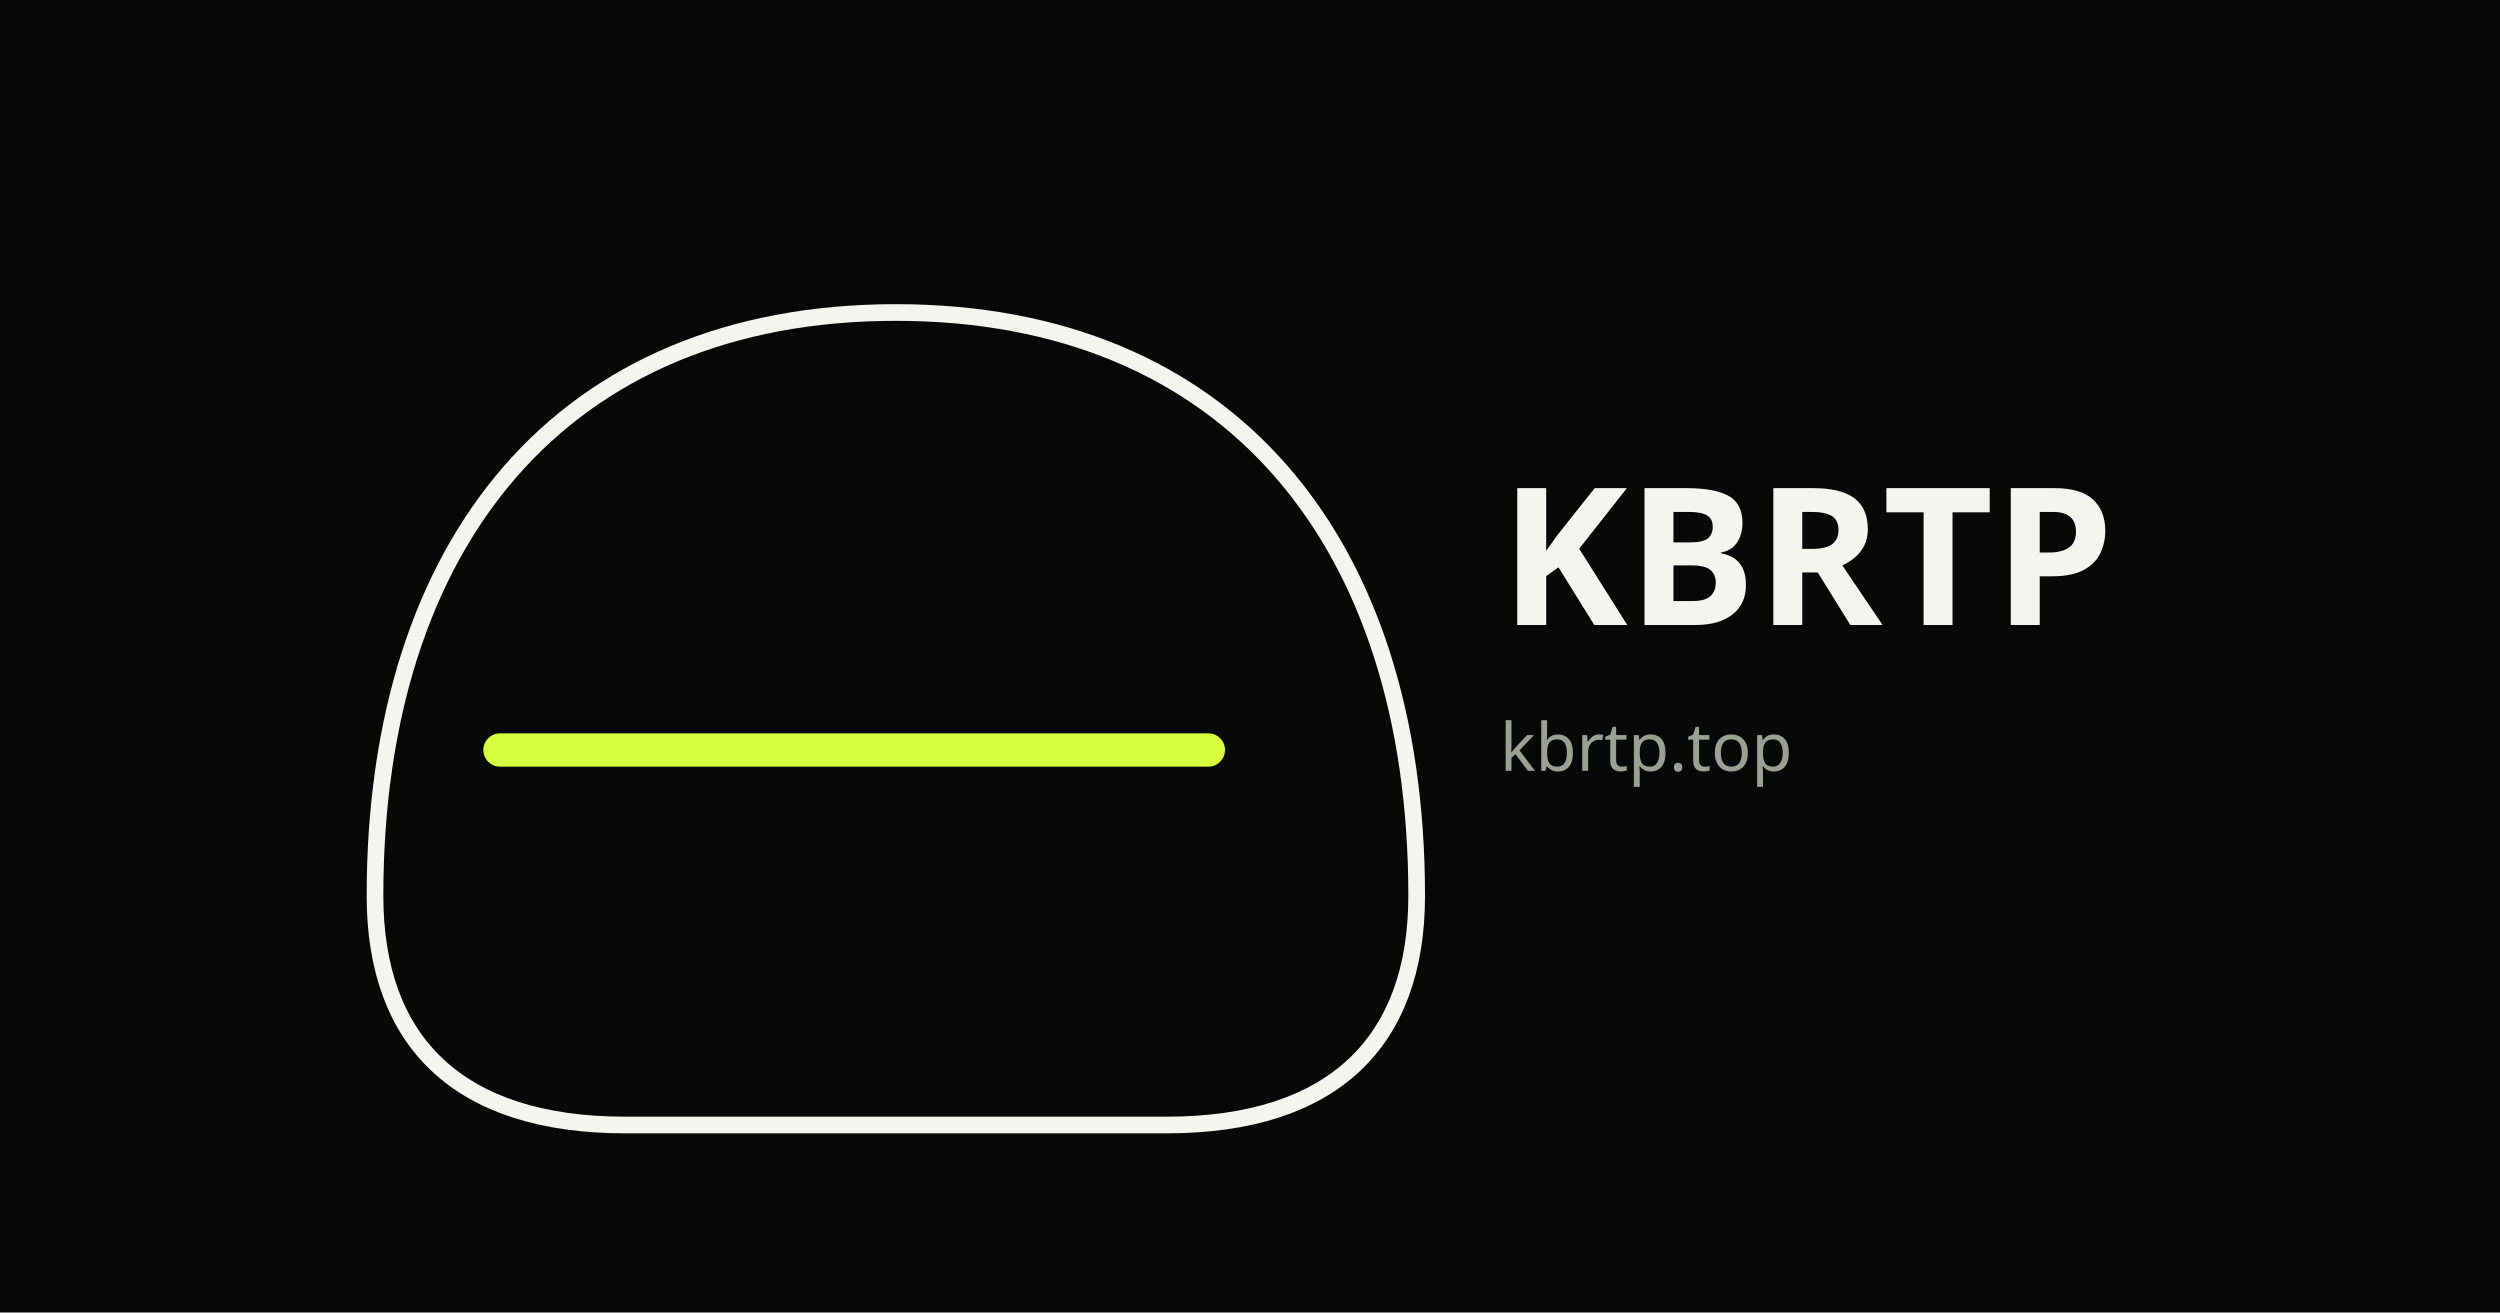
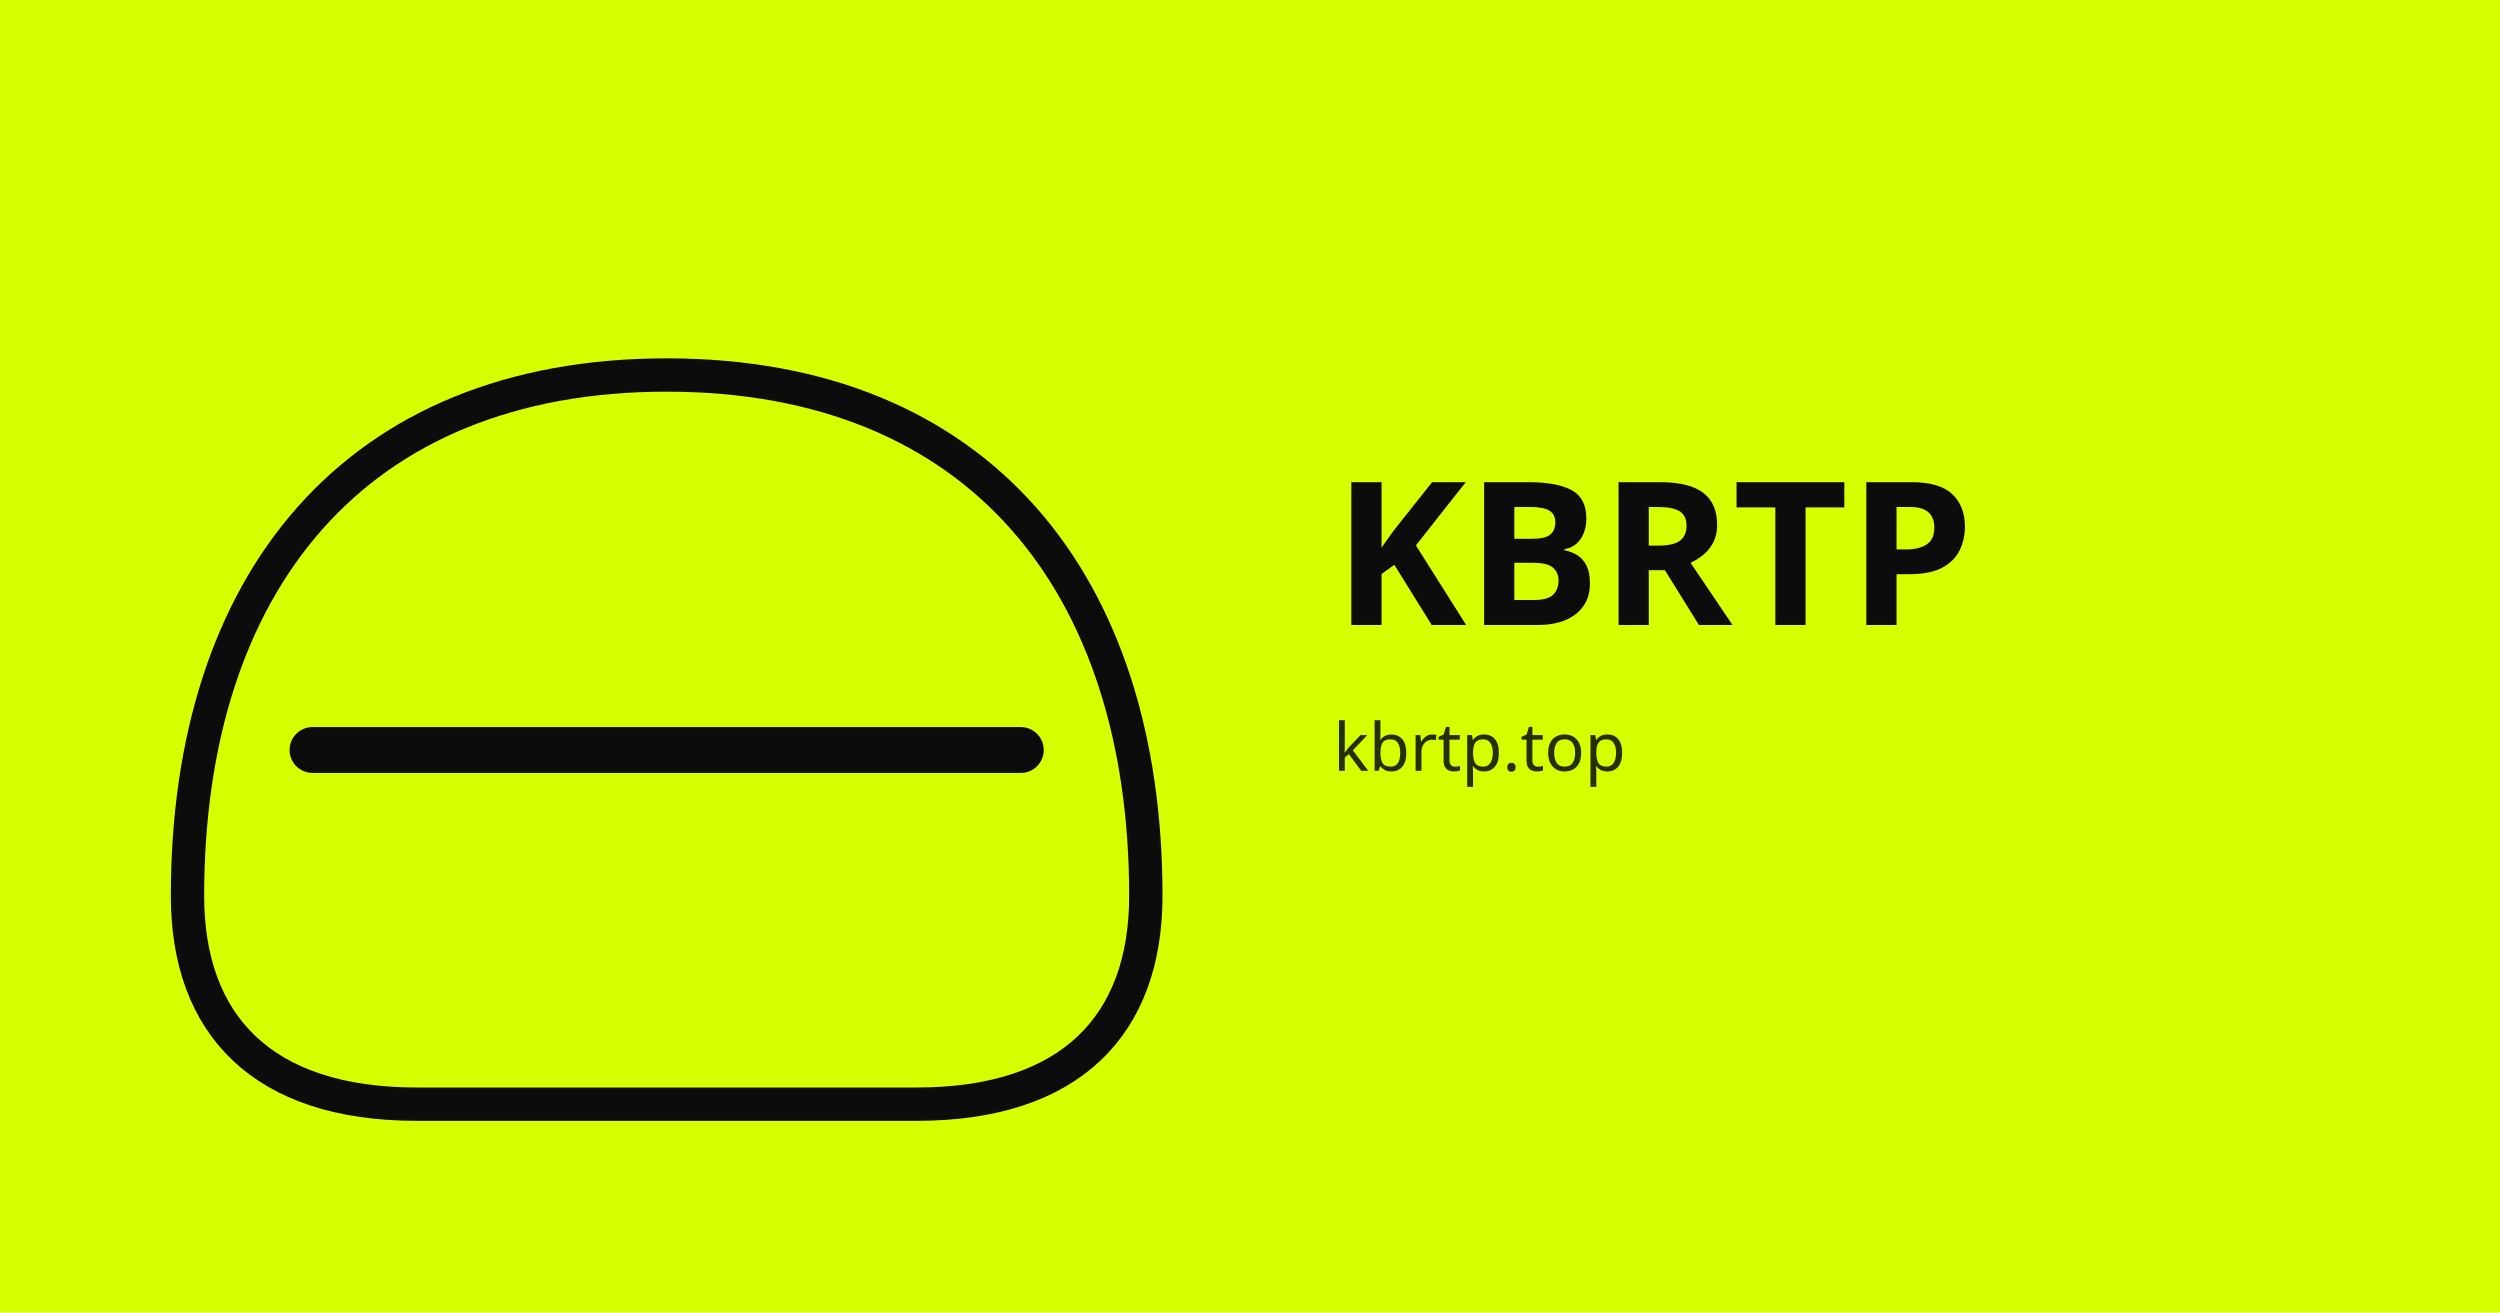
<svg xmlns="http://www.w3.org/2000/svg" viewBox="0 0 1200 630">
-   <rect width="1200" height="630" fill="#070807" />
-   <path d="M180 430c0-170 90-280 250-280s250 110 250 280c0 70-40 110-120 110H300c-80 0-120-40-120-110z" fill="none" stroke="#f4f5ef" stroke-width="8" />
-   <path d="M240 360h340" stroke="#d6ff3f" stroke-width="16" stroke-linecap="round" />
-   <text x="720" y="300" fill="#f4f5ef" font-family="Segoe UI, sans-serif" font-size="92" font-weight="650">KBRTP</text>
-   <text x="720" y="370" fill="#9aa193" font-family="Segoe UI, sans-serif" font-size="32">kbrtp.top</text>
+   <rect width="1200" height="630" fill="#d6ff00" />
+   <path d="M90 430c0-150 80-250 230-250s230 100 230 250c0 62-36 100-110 100H200c-74 0-110-38-110-100z" fill="none" stroke="#0c0c0c" stroke-width="16" />
+   <path d="M150 360h340" stroke="#0c0c0c" stroke-width="22" stroke-linecap="round" />
+   <text x="640" y="300" fill="#0c0c0c" font-family="Segoe UI, sans-serif" font-size="96" font-weight="750">KBRTP</text>
+   <text x="640" y="370" fill="#243000" font-family="Segoe UI, sans-serif" font-size="32">kbrtp.top</text>
</svg>
